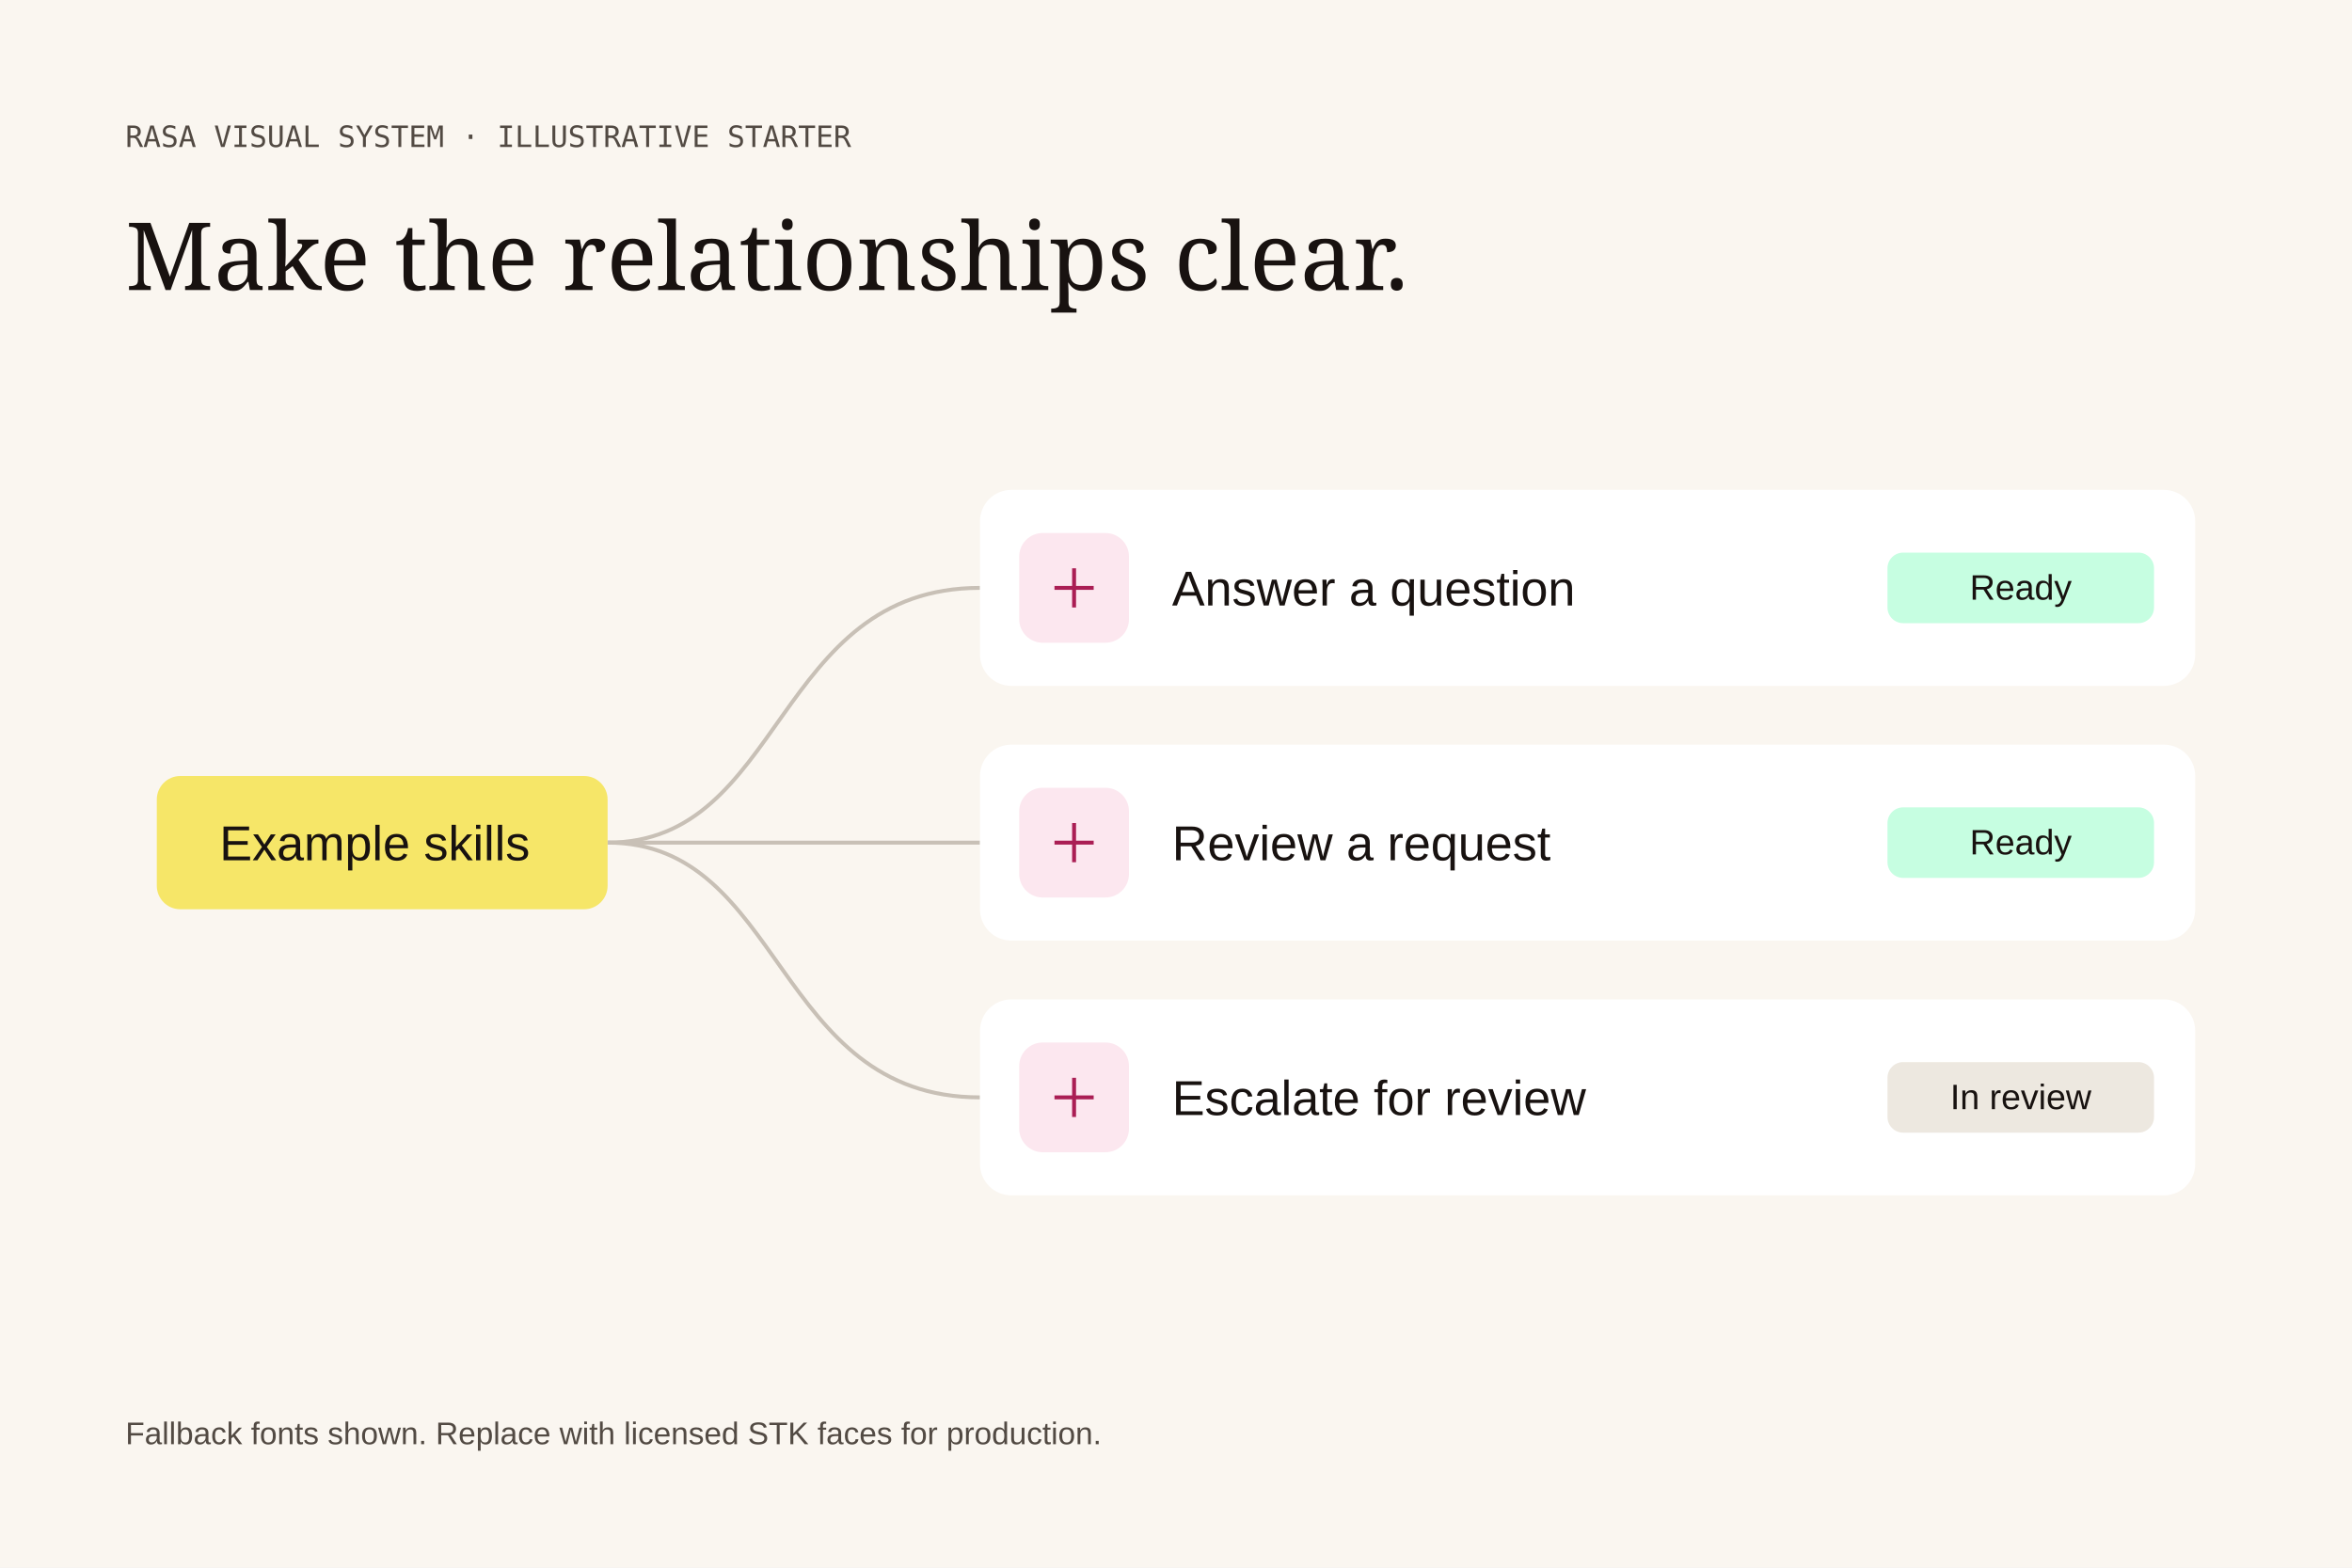
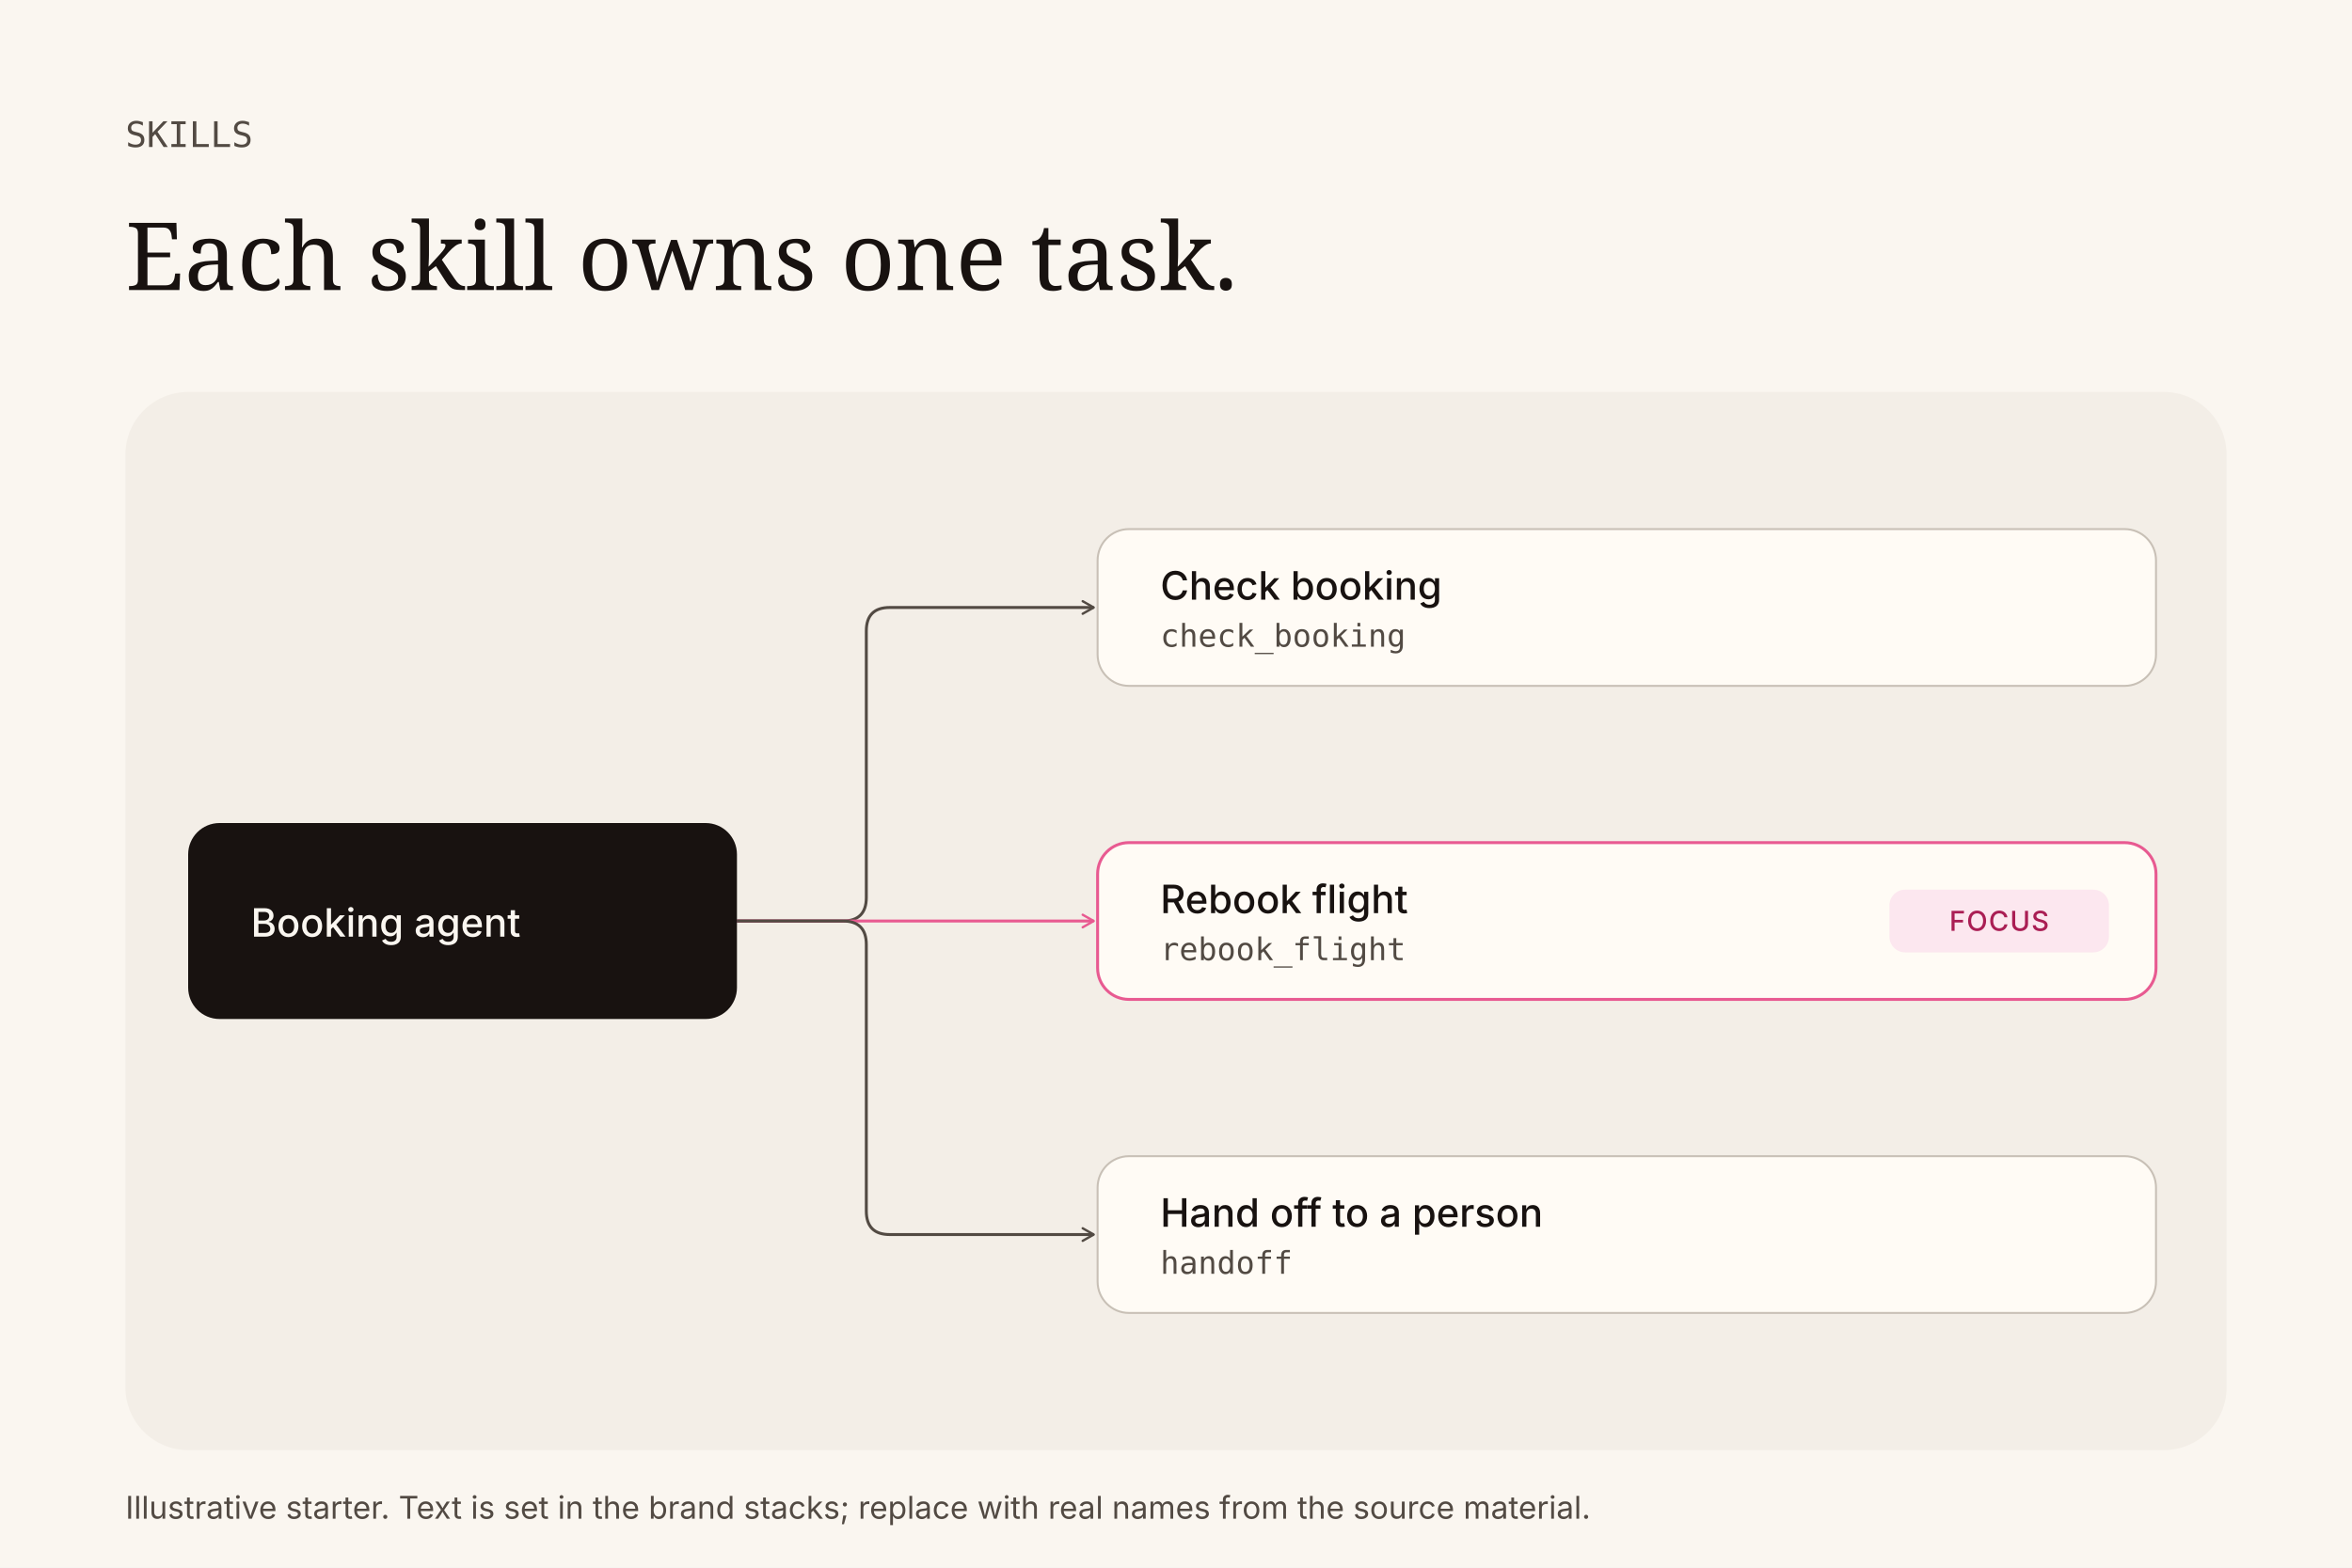
<svg xmlns="http://www.w3.org/2000/svg" width="1200" height="800" viewBox="0 0 1200 800" role="img" aria-labelledby="title desc">
  <rect width="1200" height="800" fill="#FAF6F0" />
-   <text x="64" y="75" fill="#524A43" font-family="monospace" font-size="15">RASA VISUAL SYSTEM · ILLUSTRATIVE STARTER</text>
-   <text x="64" y="148" fill="#181210" font-family="Georgia,serif" font-size="48">Make the relationships clear.</text>
-   <g fill="none" stroke="#C8C0B6" stroke-width="2">
-     <path d="M310 430 C400 430 395 300 500 300" />
-     <path d="M310 430 H500" />
-     <path d="M310 430 C400 430 395 560 500 560" />
+   <text x="64" y="75" fill="#524A43" font-family="'STK Bureau Sans Mono','JetBrains Mono',monospace" font-size="18">SKILLS</text>
+   <text x="64" y="148" fill="#181210" font-family="'STK Bureau Serif','Newsreader',Georgia,serif" font-weight="300" font-size="48">Each skill owns one task.</text>
+   <rect x="64" y="200" width="1072" height="540" rx="32" fill="#F3EEE7" />
+   <defs>
+     <marker id="a" viewBox="0 0 10 10" refX="9" refY="5" markerWidth="8" markerHeight="8" orient="auto" markerUnits="userSpaceOnUse">
+       <path d="M2 1 L9 5 L2 9" fill="none" stroke="#524A43" stroke-width="1.5" stroke-linecap="round" stroke-linejoin="round" />
+     </marker>
+     <marker id="f" viewBox="0 0 10 10" refX="9" refY="5" markerWidth="8" markerHeight="8" orient="auto" markerUnits="userSpaceOnUse">
+       <path d="M2 1 L9 5 L2 9" fill="none" stroke="#E85A91" stroke-width="1.5" stroke-linecap="round" stroke-linejoin="round" />
+     </marker>
+   </defs>
+   <g fill="none" stroke-width="1.5">
+     <path d="M376 470 H430 Q442 470 442 458 V322 Q442 310 454 310 H558" stroke="#524A43" marker-end="url(#a)" />
+     <path d="M376 470 H558" stroke="#E85A91" marker-end="url(#f)" />
+     <path d="M376 470 H430 Q442 470 442 482 V618 Q442 630 454 630 H558" stroke="#524A43" marker-end="url(#a)" />
  </g>
-   <rect x="80" y="396" width="230" height="68" rx="12" fill="#F6E668" />
-   <text x="112" y="439" fill="#181210" font-family="Arial,sans-serif" font-size="25">Example skills</text>
+   <rect x="96" y="420" width="280" height="100" rx="16" fill="#181210" />
+   <text x="128" y="478" fill="#FAF6F0" font-family="'STK Bureau Sans','Inter',Arial,sans-serif" font-weight="500" font-size="20">Booking agent</text>
  <g>
-     <rect x="500" y="250" width="620" height="100" rx="16" fill="#FFFFFF" />
-     <rect x="520" y="272" width="56" height="56" rx="12" fill="#FCE7EF" />
-     <path d="M538 300 H558 M548 290 V310" stroke="#AA1E54" stroke-width="2" />
-     <text x="598" y="309" fill="#181210" font-family="Arial,sans-serif" font-size="25">Answer a question</text>
-     <rect x="963" y="282" width="136" height="36" rx="8" fill="#C6FEE1" />
-     <text x="1031" y="306" text-anchor="middle" fill="#181210" font-family="Arial,sans-serif" font-size="18">Ready</text>
+     <rect x="560" y="270" width="540" height="80" rx="16" fill="#FFFBF5" stroke="#C8C0B6" stroke-width="1" />
+     <text x="592" y="306" fill="#181210" font-family="'STK Bureau Sans','Inter',Arial,sans-serif" font-weight="500" font-size="20">Check booking</text>
+     <text x="592" y="330" fill="#524A43" font-family="'STK Bureau Sans Mono','JetBrains Mono',monospace" font-size="16">check_booking</text>
  </g>
  <g>
-     <rect x="500" y="380" width="620" height="100" rx="16" fill="#FFFFFF" />
-     <rect x="520" y="402" width="56" height="56" rx="12" fill="#FCE7EF" />
-     <path d="M538 430 H558 M548 420 V440" stroke="#AA1E54" stroke-width="2" />
-     <text x="598" y="439" fill="#181210" font-family="Arial,sans-serif" font-size="25">Review a request</text>
-     <rect x="963" y="412" width="136" height="36" rx="8" fill="#C6FEE1" />
-     <text x="1031" y="436" text-anchor="middle" fill="#181210" font-family="Arial,sans-serif" font-size="18">Ready</text>
+     <rect x="560" y="430" width="540" height="80" rx="16" fill="#FFFBF5" stroke="#E85A91" stroke-width="1.5" />
+     <text x="592" y="466" fill="#181210" font-family="'STK Bureau Sans','Inter',Arial,sans-serif" font-weight="500" font-size="20">Rebook flight</text>
+     <text x="592" y="490" fill="#524A43" font-family="'STK Bureau Sans Mono','JetBrains Mono',monospace" font-size="16">rebook_flight</text>
+     <rect x="964" y="454" width="112" height="32" rx="8" fill="#FCE7EF" />
+     <text x="1020" y="475" text-anchor="middle" fill="#AA1E54" font-family="'STK Bureau Sans','Inter',Arial,sans-serif" font-weight="500" font-size="14" letter-spacing="0.56">FOCUS</text>
  </g>
  <g>
-     <rect x="500" y="510" width="620" height="100" rx="16" fill="#FFFFFF" />
-     <rect x="520" y="532" width="56" height="56" rx="12" fill="#FCE7EF" />
-     <path d="M538 560 H558 M548 550 V570" stroke="#AA1E54" stroke-width="2" />
-     <text x="598" y="569" fill="#181210" font-family="Arial,sans-serif" font-size="25">Escalate for review</text>
-     <rect x="963" y="542" width="136" height="36" rx="8" fill="#EDE8E0" />
-     <text x="1031" y="566" text-anchor="middle" fill="#181210" font-family="Arial,sans-serif" font-size="18">In review</text>
+     <rect x="560" y="590" width="540" height="80" rx="16" fill="#FFFBF5" stroke="#C8C0B6" stroke-width="1" />
+     <text x="592" y="626" fill="#181210" font-family="'STK Bureau Sans','Inter',Arial,sans-serif" font-weight="500" font-size="20">Hand off to a person</text>
+     <text x="592" y="650" fill="#524A43" font-family="'STK Bureau Sans Mono','JetBrains Mono',monospace" font-size="16">handoff</text>
  </g>
-   <text x="64" y="737" fill="#524A43" font-family="Arial,sans-serif" font-size="16">Fallback fonts shown. Replace with licensed STK faces for production.</text>
+   <text x="64" y="775" fill="#524A43" font-family="'STK Bureau Sans','Inter',Arial,sans-serif" font-size="16">Illustrative starter. Text is set in the brand stacks; replace with real names from the source material.</text>
</svg>
